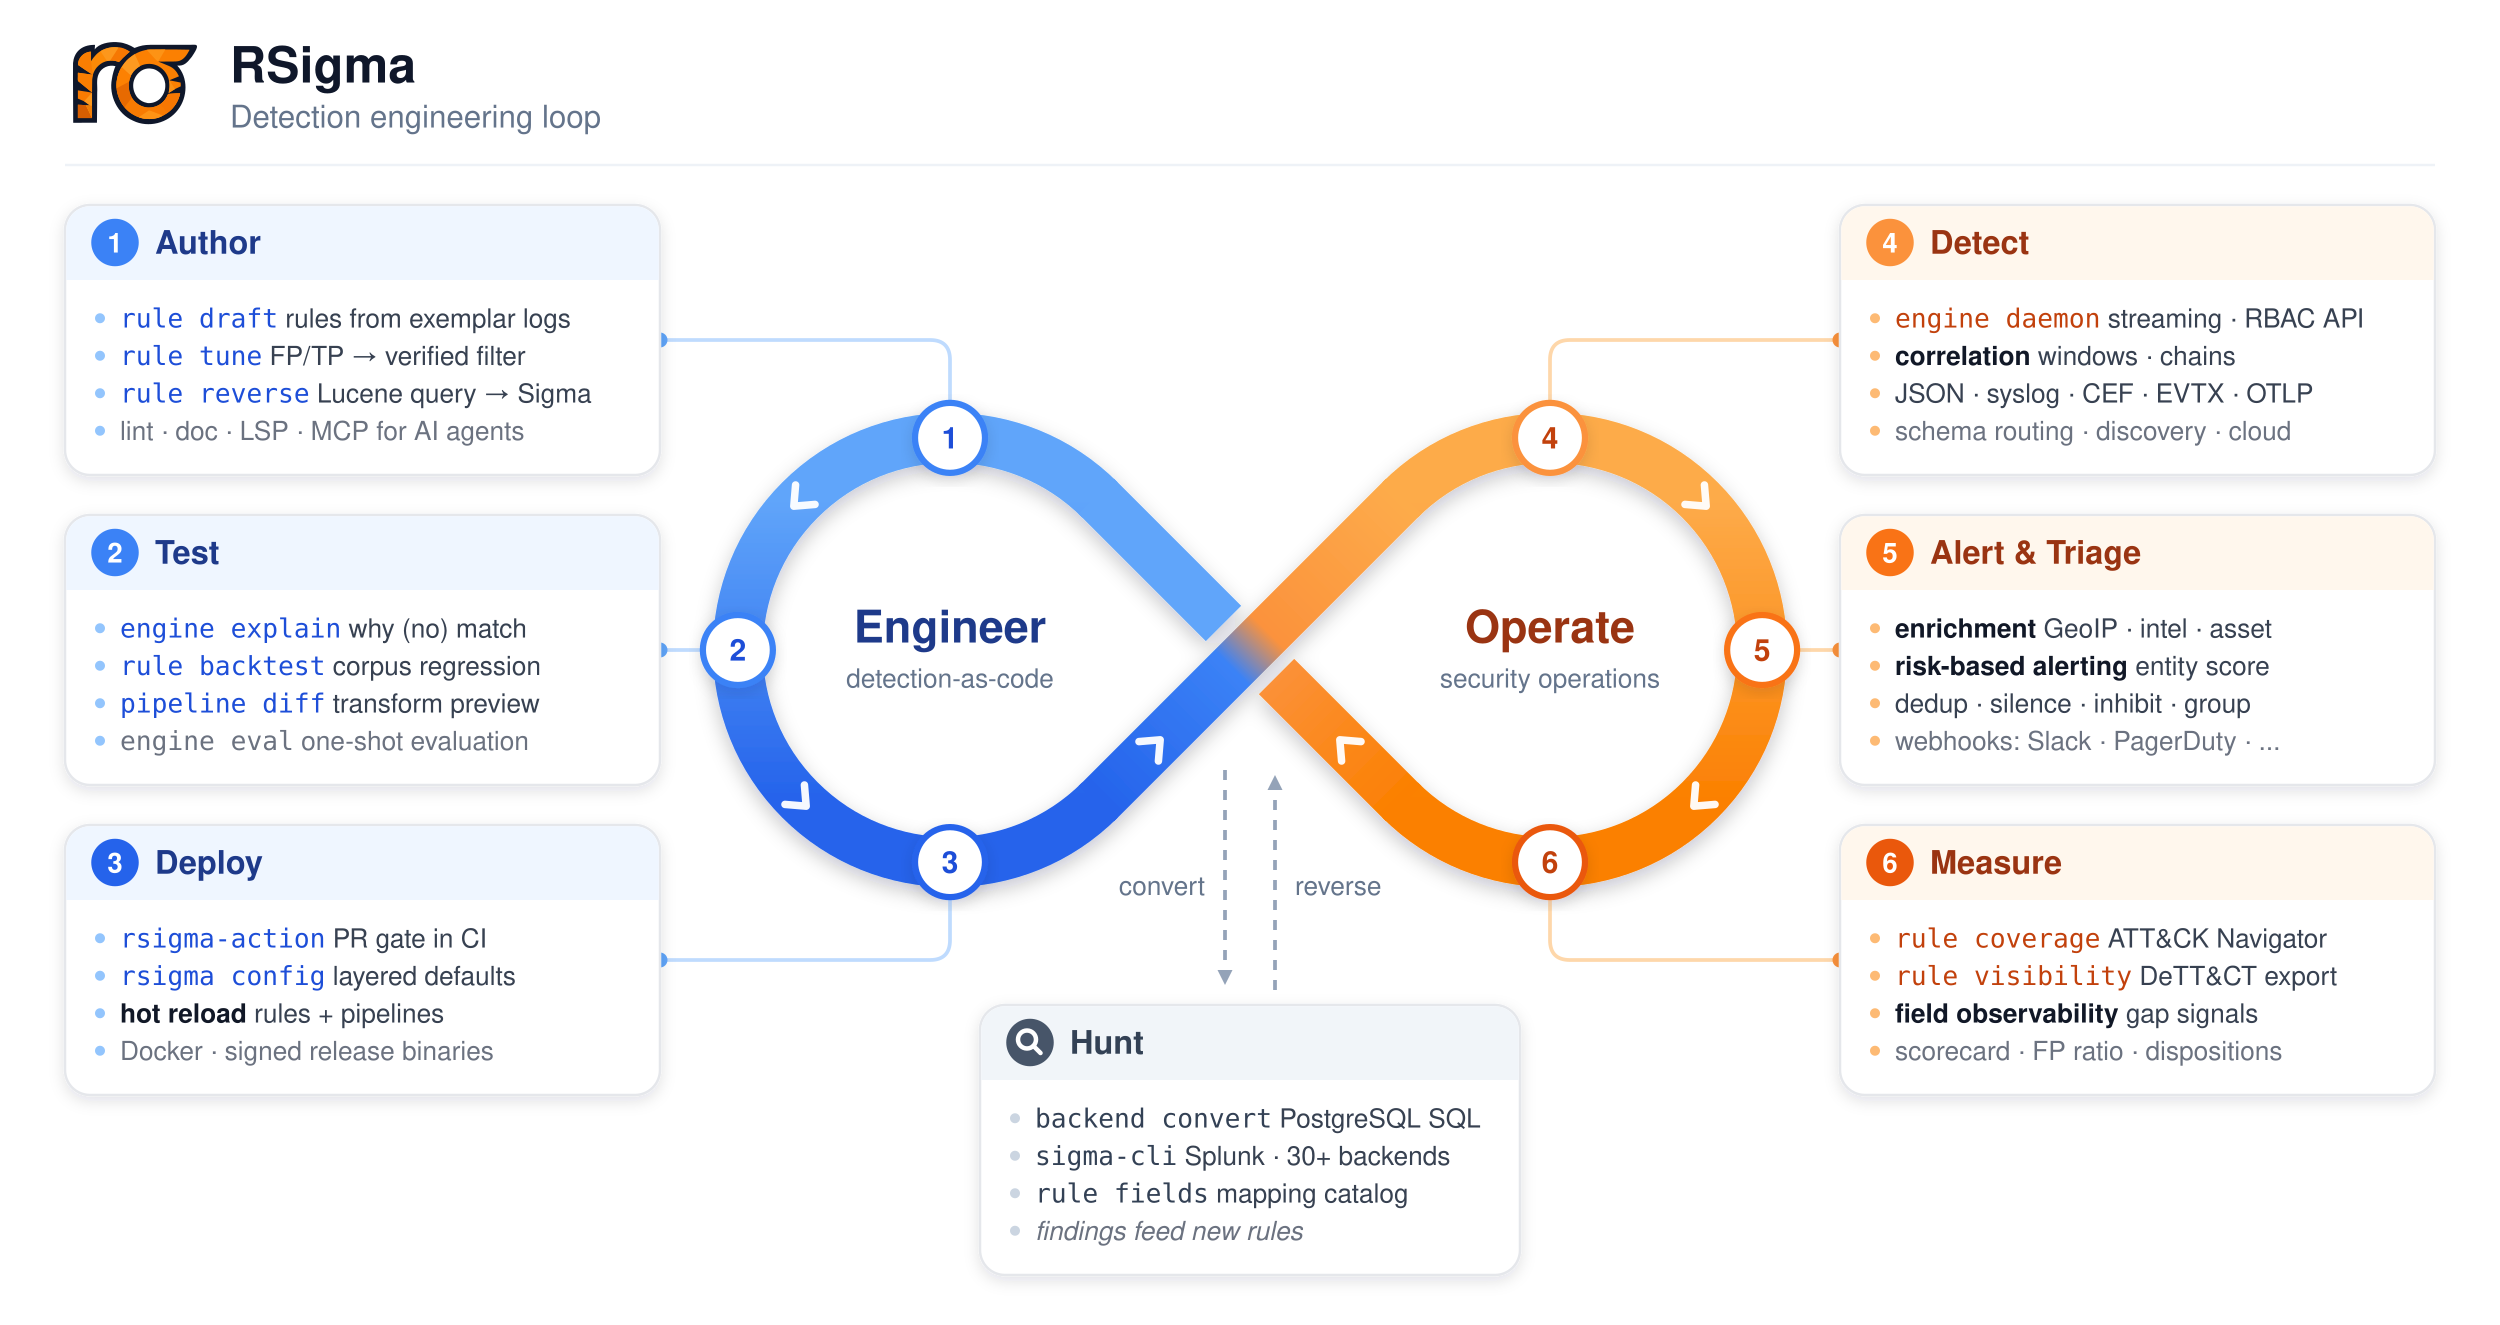
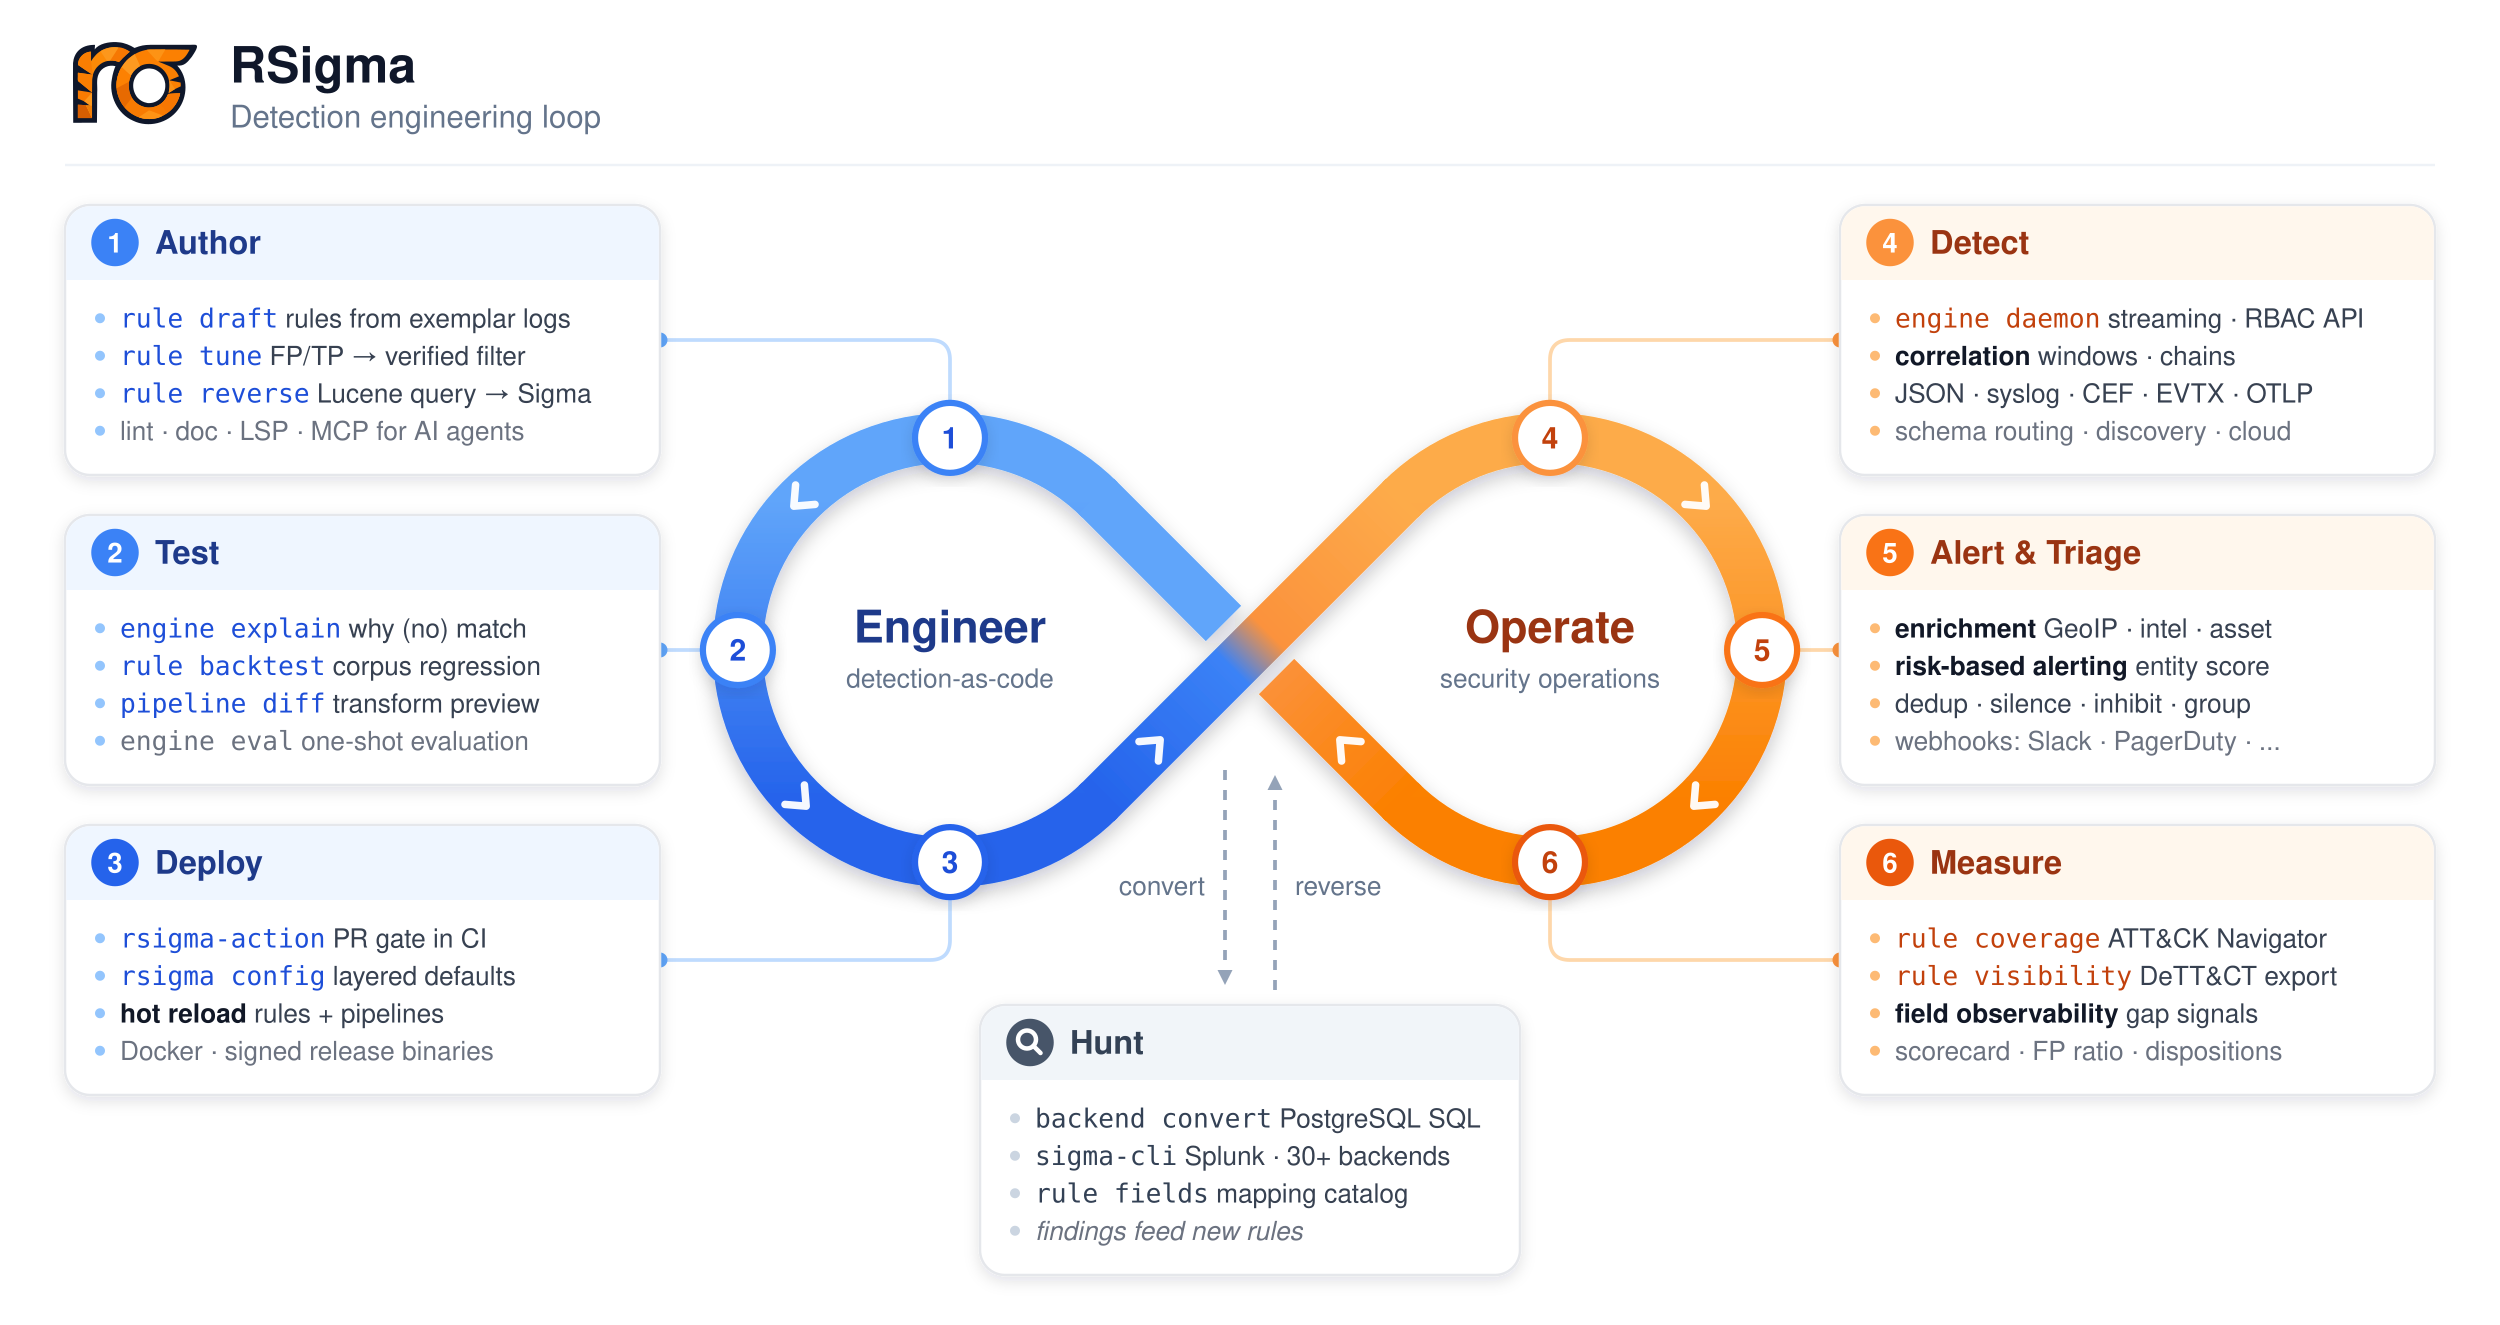
<svg xmlns="http://www.w3.org/2000/svg" width="1000" height="530" viewBox="0 0 1000 530" style="width:100%;height:100%" font-family="Helvetica, Arial, sans-serif" role="img" aria-label="RSigma detection engineering loop">
  <defs>
    <linearGradient id="gradL" gradientUnits="userSpaceOnUse" x1="0" y1="200" x2="0" y2="320">
      <stop offset="0" stop-color="#60a5fa" />
      <stop offset="1" stop-color="#2563eb" />
    </linearGradient>
    <linearGradient id="gradR" gradientUnits="userSpaceOnUse" x1="0" y1="200" x2="0" y2="320">
      <stop offset="0" stop-color="#fdab4a" />
      <stop offset="1" stop-color="#fb8002" />
    </linearGradient>
    <linearGradient id="gradA" gradientUnits="userSpaceOnUse" x1="440" y1="320" x2="560" y2="200">
      <stop offset="0" stop-color="#2563eb" />
      <stop offset="0.44" stop-color="#3b82f6" />
      <stop offset="0.56" stop-color="#fb923c" />
      <stop offset="1" stop-color="#fdab4a" />
    </linearGradient>
    <linearGradient id="gradB" gradientUnits="userSpaceOnUse" x1="560" y1="320" x2="440" y2="200">
      <stop offset="0" stop-color="#fb8002" />
      <stop offset="0.44" stop-color="#fb923c" />
      <stop offset="0.56" stop-color="#60a5fa" />
      <stop offset="1" stop-color="#60a5fa" />
    </linearGradient>
    <filter id="soft" x="-20%" y="-20%" width="140%" height="140%">
      <feDropShadow dx="0" dy="2" stdDeviation="3" flood-color="#0f172a" flood-opacity="0.12" />
    </filter>
    <filter id="ribbon" x="-20%" y="-20%" width="140%" height="140%">
      <feDropShadow dx="0" dy="3" stdDeviation="4" flood-color="#0f172a" flood-opacity="0.22" />
    </filter>
    <mask id="gap" maskUnits="userSpaceOnUse" x="0" y="0" width="1000" height="530">
      <rect x="0" y="0" width="1000" height="530" fill="#ffffff" />
      <path d="M476,284 L524,236" stroke="#000000" stroke-width="30" />
    </mask>
    <marker id="arrow" markerWidth="8" markerHeight="8" refX="6" refY="3" orient="auto" markerUnits="userSpaceOnUse">
      <path d="M0,0 L6,3 L0,6 Z" fill="#94a3b8" />
    </marker>
    <style>
      .lnk { cursor: pointer; }
      .lnk:hover, .lnk:focus-visible { text-decoration: underline; }
      .head { cursor: pointer; }
      .head:focus-visible { outline: none; }
      .card, .lead, .node, .stage { transition: stroke 120ms ease, fill 120ms ease, opacity 120ms ease; }
      svg:has(.stage:hover) .stage:not(:hover) { opacity: 0.45; }
      .stageL:hover .card, .stageL:focus-within .card { stroke: #60a5fa; }
      .stageR:hover .card, .stageR:focus-within .card { stroke: #fb923c; }
      .stageS:hover .card, .stageS:focus-within .card { stroke: #94a3b8; }
      .stageL:hover .lead, .stageL:focus-within .lead { stroke: #3b82f6; }
      .stageR:hover .lead, .stageR:focus-within .lead { stroke: #f97316; }
      .stageL:hover .node { fill: #dbeafe; }
      .stageR:hover .node { fill: #ffedd5; }
      .stageS:hover .flow { stroke: #475569; }
      .mono { font-family: ui-monospace, SFMono-Regular, Menlo, Consolas, monospace; }
      /* Light values are presentation attributes on each element;
         this block only overrides them when the viewer prefers dark. */
      @media (prefers-color-scheme: dark) {
        .bg { fill: #0b1220; }
        .node { fill: #0b1220; }
        .logo { fill: #f1f5f9; }
        .title { fill: #f1f5f9; }
        .sub { fill: #94a3b8; }
        .divider { stroke: #1e293b; }
        .card { fill: #111b2e; stroke: #22314d; }
        .hdrL { fill: #142647; }
        .hdrR { fill: #33200f; }
        .hdrS { fill: #1a2436; }
        .tL, .cmdL, .lobeL, .numL { fill: #93c5fd; }
        .tR, .cmdR, .lobeR, .numR { fill: #fdba74; }
        .tS, .cmdS { fill: #e2e8f0; }
        .ink { fill: #cbd5e1; }
        .strong { fill: #e2e8f0; }
        .muted { fill: #8b9ab0; }
        .leadL { stroke: #1e40af; }
        .leadR { stroke: #9a3412; }
        .annot { fill: #94a3b8; }
        .stageL:hover .node { fill: #1e3a8a; }
        .stageR:hover .node { fill: #7c2d12; }
        .stageS:hover .flow { stroke: #cbd5e1; }
      }
    </style>
  </defs>
  <rect class="bg" fill="#ffffff" x="0" y="0" width="1000" height="530" />
  <g transform="translate(24,12) scale(0.05) translate(-53.91459,-194.2921)">
    <path class="logo" fill="#0f172a" d="M 503.008 290.952 C 445.509 288.488 364.458 302.968 331.624 350.056 C 333.917 314.14 331.207 350.445 334.11 313.157 C 216.487 311.122 164.41 381.585 158.26 458.548 C 156.589 604.127 159.974 790.975 159.569 936.595 C 222.006 936.951 260.938 936.769 349.512 936.114 C 351.261 858.168 350.883 771.912 351.46 693.898 C 355.313 644.453 341.965 591.313 363.936 544.808 C 386.289 494.82 445.332 469.442 497.553 483.653 C 487.785 504.44 473.8 550.607 469.137 585.478 C 442.697 717.884 513.446 866.438 639.139 920.091 C 759.822 979.819 918.912 940.142 998.28 831.528 C 1076.388 731.647 1081.343 573.555 991.903 479.068 C 1047.321 483.791 1071.762 455.176 1108.491 408.605 C 1126.01 380.683 1177.345 311.705 1131.42 312.38 C 1012.56 312.634 893.688 312.029 774.835 312.948 C 728.066 313.875 701.915 317.775 650.081 337.915 C 616.411 316.385 567.62 295.634 526.001 292.999 C 518.957 292.001 511.223 291.304 503.008 290.952 z M 771.77 501.974 C 779.144 502.277 786.571 503.279 794.001 504.999 C 796.641 505.559 799.281 506.111 802.001 506.691 C 820.011 511.891 835.851 521.849 850.001 533.999 C 851.711 535.459 853.42 536.931 855.19 538.441 C 879.13 561.131 891.961 592.699 896.001 624.999 C 896.121 629.749 896.18 634.499 896.19 639.249 C 896.2 641.729 896.219 644.211 896.229 646.771 C 895.009 685.041 877.901 720.349 851.001 746.999 C 823.721 770.449 790.771 781.299 755.001 778.999 C 719.051 772.679 689.089 755.509 666.879 726.249 C 643.699 691.779 634.29 651.85 642.12 610.62 C 651.17 570.97 674.03 539.58 708.12 517.81 C 727.995 506.47 749.648 501.065 771.77 501.974 z" />
    <path d="m 801.375,349.773 h 9.52 c 8.59,0 17.17,0.01 25.75,0.02 8.98,0.02 17.96,0.02 26.94,0.02 17,0.01 33.99,0.02 50.98,0.04 19.35,0.03 38.7,0.04 58.06,0.05 39.79,0.02 77.52,2.063 117.31,2.113 l 0.047,0.034 0.013,-0.047 c -0.65,1.98 -1.32,3.96 -2,6 -18.99,35.11 -41.04,71.04 -81,84 -18.46,4.41 -36.27,4.6 -55.2,4.61 -1.62,0 -1.62,0 -9.8,0.05 -8.53,0.04 -17.05,0.06 -25.58,0.08 -8.73,0.01 -17.46,0.06 -26.19,0.1 -17.07,0.07 -34.15,0.12 -51.23,0.16 4.48,1.76 8.96,3.52 13.44,5.29 2.49,0.98 4.99,1.96 7.55,2.97 5.34,2.09 10.71,4.11 16.08,6.11 6.12,2.32 11.98,4.91 17.93,7.63 3.79,1.6 7.58,3.18 11.38,4.75 2.09,0.87 4.19,1.74 6.34,2.64 3.96,1.64 7.92,3.28 11.88,4.9 40.27,16.81 62.8,42.59 81.4,81.71 v 2 c -6.48,2.88 -12.94,5.63 -19.52,8.26 -2.01,0.81 -4.02,1.62 -6.09,2.45 -4.18,1.68 -8.36,3.35 -12.54,5.03 -35.32,14.21 -35.32,14.21 -36.85,17.26 1.53,0.1 3.05,0.21 4.62,0.32 7,0.74 13.69,2.08 20.57,3.55 10.25,2.17 20.51,4.22 30.81,6.13 22.94,4.48 22.94,4.48 33,7 0.84,6.67 1.11,12.8 1.07,19.5 -0.01,1.97 -0.02,3.94 -0.03,5.97 -0.01,0.74 -0.01,0.74 -0.04,4.53 -1.76,0.81 -3.53,1.62 -5.35,2.45 -41.29,19.06 -41.29,19.06 -58.47,30.2 -6.35,4.11 -12.79,8.07 -19.24,12.03 -2.22,1.37 -4.43,2.73 -6.72,4.14 -5.21,3.18 -5.21,3.18 -7.22,4.18 0.9,-8.04 2.39,-15.55 4.07,-23.44 6.09,-32.03 3.72,-62.67 -6.07,-93.56 -0.66,-2.17 -1.31,-4.33 -2,-6.57 -15.04,-40.91 -45.03,-74.88 -84.18,-94.06 -39.03,-18.01 -82.3,-19.94 -122.82,-5.37 -19.1,8.05 -35.4,18.27 -51,32 -1.89,1.65 -3.79,3.3 -5.74,5 -21.2,20.18 -37.32,47.53 -44.26,76 l -3,9 c -9.59,49.8 -2.47,99.02 23,143 2.55,3.75 5.2,7.44 8,11 1.37,1.75 2.73,3.5 4.13,5.31 30.06,35.06 68.6,53.03 113.87,58.69 47.69,0.99 89.76,-15.37 124.57,-48.19 16.71,-17.68 28.52,-38.2 37.43,-60.81 73.66,-5.17 73.66,-5.17 96,-5 -12.42,61.82 -49.02,117.96 -100,155 -0.87,0.67 -0.87,0.67 -5.31,4.06 -54.72,37.88 -118.74,53.36 -184.63,43.26 -73.78,-13.86 -133.32,-56.08 -175.62,-117.39 -16.88,-26.57 -28.4,-54.64 -36.44,-84.93 -0.72,-2.66 -1.44,-5.32 -2.18,-8.07 -7.69,-37.91 -6.8,-77.16 1.18,-114.93 0.34,-0.33 0.66,-0.66 1,-1 0.26,-1.69 0.51,-3.38 0.76,-5.12 1.39,-7.67 3.62,-14.69 6.12,-22.07 0.86,-2.57 1.73,-5.14 2.62,-7.79 9.56,-26.76 23.51,-52.29 40.5,-75.02 1.63,-2.19 3.26,-4.38 4.94,-6.63 5.09,-6.41 10.48,-12.39 16.06,-18.37 l 5,-6 h 2 c 0.34,-0.66 0.34,-0.66 2,-4 3.27,-3.08 6.62,-6.06 10,-9 1.08,-0.95 1.08,-0.95 6.5,-5.75 41.2,-34.34 91.26,-57.91 144.5,-65.25 2.18,-0.35 4.36,-0.71 6.61,-1.07 13.6,-1.35 27.12,-1.19 40.77,-1.16 z" fill="#fb8002" />
    <path d="m 612,368 c -18.344,14.911 -34.481,27.764 -49.815,43.87 -15.719,9.911 -24.067,35.751 -41.904,37.028 C 467.571,428.455 403.246,439.441 362.393,479.218 325.918,511.556 307.731,561.343 310.68,609.6 c -0.219,27.8 -0.462,55.6 -0.68,83.4 -38.006,-27.905 -72.967,-59.806 -110,-89 -7.442,-14.929 -1.282,-34.163 -3.118,-50.779 -1.209,-11.504 -1.042,-21.417 12.842,-15.39 C 244.25,541.346 278.4,548.721 313,551 274.022,526.34 235.845,500.297 198,474 196.01,428.341 229.837,385.806 272.78,372.519 282.137,368.782 291.989,367.323 302,368 c 0.019,25.085 -0.038,51.493 0.029,75.754 23.475,-36.577 52.933,-71.516 93.247,-90.091 63.429,-30.963 141.079,-25.814 203.068,6.143 4.673,2.523 9.238,5.249 13.657,8.194 z" fill="#fc8a07" />
    <path d="m 1015,701 c -12.43,61.82 -49.03,117.97 -100,155 -1.75,1.34 -3.51,2.68 -5.31,4.06 -54.72,37.89 -118.74,53.37 -184.64,43.26 C 667.23,892.46 617.77,864.17 577,822 c -1.34,-1.38 -2.68,-2.76 -4.06,-4.19 -0.97,-1.26 -1.94,-2.51 -2.94,-3.81 1.48,-7.4 6.13,-11.31 11,-17 3.35,-4.32 6.68,-8.66 10,-13 5.9,-7.44 11.9,-14.8 17.89,-22.16 5.22,-6.44 10.39,-12.92 15.49,-19.46 1.19,-1.45 2.39,-2.89 3.62,-4.38 0.66,0 1.32,0 2,0 0.57,0.86 0.57,0.86 3.44,5.19 22.46,33.54 58.52,59.77 98.45,68.03 47.34,8.39 89.83,-0.47 130.11,-27.22 26.69,-21.2 44.52,-46.33 57,-78 73.65,-5.16 73.65,-5.16 96,-5 z" fill="#f87b02" />
    <path d="m 547,491 c 3.13,3.13 6.25,6.26 9.36,9.4 1.64,1.64 3.27,3.28 4.95,4.98 1.63,1.63 3.25,3.27 4.93,4.96 2.77,2.71 5.59,5.38 8.52,7.92 7.46,6.59 14.33,13.8 21.33,20.87 5.8,5.84 11.64,11.53 17.91,16.87 0.99,0.99 1.98,1.98 3,3 0.5,0.16 0.5,0.16 3,1 -1,5 -1,5 -3.75,11.75 -18.37,46.64 -16.09,98.16 2.57,144.31 2.03,4.59 4.4,9.03 6.8,13.44 1.12,2.14 2.23,4.29 3.38,6.5 -2.66,5.32 -6.23,9.38 -10,14 -2.17,2.67 -4.33,5.33 -6.5,8 -1.12,1.38 -2.24,2.76 -3.4,4.18 -11.21,13.81 -22.13,27.84 -33.03,41.89 -2.34,2.99 -4.7,5.97 -7.07,8.93 -25.94,-34.49 -44.92,-70.21 -56,-112 -0.72,-2.66 -1.44,-5.32 -2.19,-8.06 -7.69,-37.91 -6.8,-77.17 1.19,-114.94 0.16,-0.16 0.16,-0.16 1,-1 0.25,-1.69 0.5,-3.37 0.76,-5.11 1.38,-7.67 3.61,-14.7 6.12,-22.08 0.86,-2.57 1.72,-5.14 2.61,-7.79 6.29,-17.6 14.7,-35.11 24.51,-51.02 z" fill="#e76a01" />
    <path d="m 302,368 v 76 l 0.029,0.076 L 302,445 c 0.3,1.41 0.6,2.83 0.91,4.28 1.09,5.72 1.83,11.39 2.49,17.17 1.84,15.75 4,31.44 6.17,47.14 4.1,30.06 4.29,33.229 5.17,38.96 L 316.254,550 c 1,3 0.746,3 -0.504,7.38 -4.66,17.64 -5.21,35.16 -5.26,53.3 -0.01,1.18 -0.01,1.18 -0.06,7.17 -0.05,7.49 -0.08,14.97 -0.12,22.46 -0.03,5.11 -0.07,10.22 -0.1,15.32 -0.09,12.46 -0.15,24.91 -0.21,37.37 -5.84,-3.51 -10.74,-7.66 -16,-12 -1.12,-0.88 -1.12,-0.88 -6.81,-5.31 -7.23,-5.72 -14.21,-11.68 -21.19,-17.69 -3.32,-2.68 -6.65,-5.35 -10,-8 -3.67,-2.99 -7.34,-5.99 -11,-9 -0.66,-0.54 -0.66,-0.54 -3.98,-3.26 -6.8,-5.58 -13.54,-11.19 -20.21,-16.93 -6.79,-5.8 -13.77,-11.31 -20.81,-16.81 -3,-3 -3,-3 -3.34,-9.31 0.02,-2.7 0.03,-5.41 0.05,-8.2 0.01,-2.92 0.02,-5.85 0.03,-8.86 0.02,-3.07 0.05,-6.15 0.07,-9.32 0.02,-3.08 0.03,-6.17 0.04,-9.35 0.04,-7.65 0.09,-15.31 0.15,-22.96 1.6,0.23 1.6,0.23 9.69,1.4 8.09,1.16 16.19,2.23 24.31,3.16 8.37,0.97 16.67,2.15 25,3.44 8.46,1.23 16.91,2.43 25.38,3.62 2.26,0.33 4.53,0.65 6.87,0.99 1.08,0.15 1.08,0.15 6.59,0.93 1.97,0.28 3.95,0.56 5.98,0.85 C 306,551 306,551 313,551 c -2.08,-1.28 -4.17,-2.56 -6.31,-3.88 C 294.27,539.37 282.16,531.15 270,523 c -3.23,-2.15 -6.46,-4.29 -9.69,-6.44 -8.16,-5.44 -16.23,-11 -24.31,-16.56 -2.35,-1.57 -4.7,-3.13 -7.12,-4.75 C 200,476 200,476 198,474 c -1.68,-26.11 9.9,-50.14 26,-70 20.5,-22.24 47.53,-36 78,-36 z" fill="#f97e02" />
    <path d="m 197,677 c 22,3 22,3 30,5 12.9,2.32 25.91,3.97 38.89,5.78 5.74,0.86 11.44,1.96 17.11,3.22 6.54,1.08 13.1,2.09 19.65,3.1 5.35,0.9 5.35,0.9 7.35,1.9 0,66.99 0,133.98 0,203 -37.29,0 -74.58,0 -113,0 0,-35.31 0,-70.62 0,-107 9.91,0 19.22,0.42 29.03,1.43 6.71,0.64 13.43,1.11 20.16,1.57 10.64,0.73 21.21,1.8 31.81,3 5.66,0.37 11.33,0.71 17,1 -11.23,-8.48 -22.53,-16.85 -34,-25 -1.89,-1.42 -3.78,-2.85 -5.72,-4.31 -9.11,-5.87 -18.54,-9.88 -28.53,-14 -3.71,-1.56 -7.43,-3.12 -11.14,-4.68 -1.63,-0.67 -3.26,-1.35 -4.94,-2.05 -4.58,-1.92 -9.13,-3.94 -13.67,-5.96 0,-21.78 0,-43.56 0,-66 z" fill="#f87b02" />
    <path d="m 1015,701 c -12.2,60.68 -48.23,118.14 -99,154 -5.69,-2.85 -8.82,-7.22 -13,-12 -0.74,-0.83 -0.74,-0.83 -4.5,-5 -10.5,-11.67 -21,-23.33 -31.5,-35 -1.63,-1.75 -3.26,-3.51 -4.94,-5.31 C 858,793 858,793 856,788 c 0.89,-0.65 0.89,-0.65 5.38,-3.94 5.84,-4.46 11.25,-9.04 16.62,-14.06 1.61,-1.51 3.22,-3.01 4.88,-4.56 16.18,-17.17 27.5,-37.58 36.12,-59.44 73.65,-5.16 73.65,-5.16 96,-5 z" fill="#f67702" />
    <path d="m 651.267,387.901 c 13.091,24.495 23.547,50.273 35.125,75.49 2.714,6.465 5.227,13.014 7.608,19.609 -25.638,15.542 -49.506,35.461 -64.479,61.848 -11.066,17.193 -1.709,1.676 -8.852,15.688 -19.279,-16.816 -42.421,-39.138 -61.105,-56.59 -12.613,-12.677 -0.428,0.313 -12.964,-12.88 15.934,-23.413 35.006,-50.965 57.517,-68.62 12.404,-10.051 24.986,-19.967 38.1,-29.053 3.02,-1.826 6.05,-3.635 9.051,-5.493 z" fill="#fd9a21" />
    <path d="m 547,491 c 11.32,11.423 22.587,22.899 34.603,33.597 11.369,11.252 26.876,25.385 38.869,35.979 -3.14,8.187 -2.631,6.953 -4.604,12.147 -3.902,9.949 -7.374,20.184 -8.678,30.838 -2.972,9.3 -13.683,10.703 -21.088,14.961 -23.707,12.087 -47.219,24.552 -70.613,37.229 -4.068,1.808 -10.16,7.205 -9.355,-0.693 C 502.427,629.291 506.753,603.235 512,578 c 2.618,-14.44 2.692,-14.585 5.626,-21.344 C 524.642,533.649 534.333,511.469 547,491 Z" fill="#fc8102" />
    <path d="m 197,792 c 9.9,0 19.18,0.42 28.98,1.43 9.37,0.89 18.75,1.48 28.14,2.11 5.88,0.46 3.16,0.393 8.338,0.862 l 0.047,0.056 c 1.17,4.113 1.238,4.219 6.123,15.647 1.2,2.55 3.522,4.746 4.762,7.376 3.84,7.99 7.79,15.91 11.79,23.81 4.44,8.99 8.6,18.1 12.78,27.21 2.5,5.35 5.09,10.62 7.79,15.88 C 309,893 309,893 310,899 H 197 Z" fill="#d75e01" />
    <path d="m 522.75,333.083 c 30.883,0.411 58.782,15.292 84.37,31.434 6.21,4.443 6.178,2.51 1.479,6.831 -7.592,6.595 -7.51,6.61 -16.874,15.324 -22.575,19.134 -45.522,43.766 -65.86,64.993 -7.649,-3.619 -7.645,-3.552 -13.351,-5.394 -18.556,-5.993 -35.231,-8.209 -58.551,-7.061 9.49,-18.378 23.532,-35.82 34.128,-53.542 11.279,-17.235 22.878,-35.686 34.659,-52.584 z" fill="#f67802" />
    <path d="m 523,333 c -0.51,0.8 -0.51,0.8 -3.09,4.86 -2.38,3.74 -4.76,7.48 -7.13,11.22 -7.34,11.57 -14.77,23.08 -22.27,34.54 -3.84,5.89 -7.66,11.8 -11.48,17.7 -3.96,6.11 -7.93,12.21 -11.91,18.3 -1.42,2.18 -2.84,4.36 -4.3,6.61 -2.86,4.31 -5.81,8.56 -8.82,12.77 -8.94,1.38 -8.94,1.38 -18,2 -0.99,0.16 -0.99,0.16 -6,1 -0.99,-1.59 -1.98,-3.18 -3,-4.81 -2.43,-3.76 -4.94,-7.47 -7.59,-11.08 -5.2,-7.21 -10.12,-14.58 -15.03,-21.99 -1.95,-2.92 -3.89,-5.85 -5.84,-8.78 -0.47,-0.71 -0.47,-0.71 -2.85,-4.3 -4.74,-7.12 -9.52,-14.22 -14.3,-21.31 C 379,366 379,366 378,363 c 46.17,-26.17 92,-37.19 145,-30 z" fill="#fc971c" />
    <path d="m 773,839 c 3.67,1.26 7.31,2.61 10.94,4 1.06,0.41 1.06,0.41 6.43,2.46 2.19,0.84 4.37,1.68 6.63,2.54 4.19,1.57 8.37,3.13 12.56,4.69 6.43,2.41 12.82,4.87 19.19,7.43 5.72,2.27 11.43,4.37 17.25,6.38 21.68,7.51 21.68,7.51 30,12.5 -37.79,28.34 -99.04,30.82 -143.69,25.44 -15.63,-2.37 -31.58,-5.55 -46.31,-11.44 -0.16,-0.5 -0.16,-0.5 -1,-3 2.31,-0.99 4.62,-1.98 7,-3 3.36,-2.29 6.69,-4.63 10,-7 4,-2.67 8,-5.34 12,-8 2.05,-1.37 4.09,-2.74 6.2,-4.16 6.92,-4.63 13.86,-9.23 20.8,-13.84 2.33,-1.57 4.66,-3.14 7.07,-4.76 1.1,-0.73 1.1,-0.73 6.68,-4.43 2,-1.33 3.99,-2.67 6.05,-4.04 C 766,838 766,838 773,839 Z" fill="#fd9315" />
    <path d="m 773.501,350.773 c 39.167,0.07 83.877,-1.505 123.043,-1.4 -11.39,23.324 -26.652,44.45 -39.167,67.131 -4.638,9.45 -12.898,21.405 -18.247,30.516 -10.108,-5.957 -18.737,-14.053 -26.215,-23.028 -20.365,-22.185 -40.92,-44.207 -60.886,-66.749 -1.857,-2.307 -7.65,-4.878 -1.744,-4.78 7.678,-1.17 15.449,-1.72 23.215,-1.69 z" fill="#fd9315" />
    <path d="m 309,697 c 0.33,0 0.66,0 1,0 0,65.34 0,130.68 0,198 -8.74,-8.74 -13.65,-25.62 -18.94,-36.81 C 283.22,841.61 275.23,825.1 267.15,808.64 264,802 264,802 263,798 c 10.71,-0.1 21.31,0.29 32,1 -15.45,-11.65 -31.04,-23.05 -47,-34 3.16,-6.32 8.2,-10.85 13,-16 1.73,-1.9 3.46,-3.79 5.25,-5.75 5.71,-6.2 11.47,-12.35 17.24,-18.49 2.79,-2.99 5.53,-6.02 8.26,-9.07 4.91,-5.42 10.08,-10.52 15.25,-15.69 0.66,-0.99 1.32,-1.98 2,-3 z" fill="#fc981d" />
    <path d="m 263,798 c 15.68,0 31.35,1.02 47,2 0,31.35 0,62.7 0,95 -8.74,-8.74 -13.65,-25.62 -18.94,-36.81 C 283.22,841.61 275.23,825.1 267.15,808.64 264,802 264,802 263,798 Z" fill="#f17f07" />
    <path d="m 927,597 2,1 v 6 l 5,1 c 2.98,3.95 2.98,3.95 6.19,9.12 1.14,1.83 2.29,3.65 3.47,5.53 1.1,1.76 2.2,3.53 3.34,5.35 0.86,1.28 0.86,1.28 5.19,7.75 7.23,10.9 14.714,23.038 21.394,34.288 C 967.886,670.4 964.98,672.55 959.94,675.5 c -8.71,5.15 -17.28,10.46 -25.8,15.91 -3.66,2.29 -7.39,4.45 -11.14,6.59 0.89,-8.03 2.38,-15.54 4.06,-23.44 4.4,-23.12 4.29,-46.3 0.94,-69.56 z" fill="#fb9115" />
  </g>
  <text class="title" fill="#0f172a" x="92" y="33" font-size="20" font-weight="bold">RSigma</text>
  <text class="sub" fill="#64748b" x="92" y="51" font-size="12.5">Detection engineering loop</text>
  <path class="divider" d="M26,66 H974" stroke="#eef2f7" stroke-width="1" />
  <g filter="url(#ribbon)" fill="none" stroke-width="20">
    <path d="M440,200 A84.853,84.853 0 1 0 440,320" stroke="url(#gradL)" />
    <path d="M560,200 A84.853,84.853 0 1 1 560,320" stroke="url(#gradR)" />
    <path d="M561.5,321.5 L438.5,198.5" stroke="url(#gradB)" mask="url(#gap)" />
    <path d="M438.5,321.5 L561.5,198.5" stroke="url(#gradA)" />
  </g>
  <g fill="none" stroke="#ffffff" stroke-width="3" stroke-linecap="round" stroke-linejoin="round" opacity="0.95">
    <path d="M-3,-5.5 L3.5,0 L-3,5.5" transform="translate(320,200) rotate(135)" />
    <path d="M-3,-5.5 L3.5,0 L-3,5.5" transform="translate(320,320) rotate(45)" />
    <path d="M-3,-5.5 L3.5,0 L-3,5.5" transform="translate(680,200) rotate(45)" />
    <path d="M-3,-5.5 L3.5,0 L-3,5.5" transform="translate(680,320) rotate(135)" />
    <path d="M-3,-5.5 L3.5,0 L-3,5.5" transform="translate(461.6,298.4) rotate(-45)" />
    <path d="M-3,-5.5 L3.5,0 L-3,5.5" transform="translate(538.4,298.4) rotate(-135)" />
  </g>
  <text class="lobeL" fill="#1e3a8a" x="380" y="257" font-size="18" font-weight="bold" text-anchor="middle">Engineer</text>
  <text class="sub" fill="#64748b" x="380" y="275" font-size="10.5" text-anchor="middle">detection-as-code</text>
  <text class="lobeR" fill="#9a3412" x="620" y="257" font-size="18" font-weight="bold" text-anchor="middle">Operate</text>
  <text class="sub" fill="#64748b" x="620" y="275" font-size="10.5" text-anchor="middle">security operations</text>
  <g class="stage stageL" id="stage-author">
    <a class="head" href="https://rsigma.io/guide/detection-engineering-loop/#detection-engineering-loop-engineer-cycle-author" target="_top">
      <path class="lead leadL" d="M264,136 H372 Q380,136 380,144 V160" fill="none" stroke="#bfdbfe" stroke-width="1.5" />
      <circle cx="264" cy="136" r="3" fill="#60a5fa" />
      <circle class="node nodeL" cx="380" cy="175.15" r="14" fill="#ffffff" stroke="#3b82f6" stroke-width="2.5" filter="url(#soft)" />
      <text class="numL" fill="#1d4ed8" x="380" y="179.40" font-size="12" font-weight="bold" text-anchor="middle">1</text>
      <rect class="card cardL" fill="#ffffff" stroke="#e5e7eb" stroke-width="1" x="26" y="82" width="238" height="108" rx="10" filter="url(#soft)" />
      <path class="hdrL" fill="#eff6ff" d="M26.5,92 a9.5,9.5 0 0 1 9.5,-9.5 h218 a9.5,9.5 0 0 1 9.5,9.5 v20 h-237 Z" />
      <circle cx="46" cy="97" r="9.5" fill="#3b82f6" />
      <text x="46" y="101" font-size="11" font-weight="bold" text-anchor="middle" fill="#ffffff">1</text>
      <text class="tL" fill="#1e3a8a" x="62" y="101.5" font-size="13" font-weight="bold">Author</text>
    </a>
    <circle cx="40" cy="127.3" r="2" fill="#93c5fd" />
    <text class="ink" fill="#374151" x="48" y="131" font-size="10.5">
      <a class="lnk" href="https://rsigma.io/cli/rule/draft/" target="_top">
        <tspan class="mono cmdL" fill="#1d4ed8">rule draft</tspan>
      </a> rules from exemplar logs</text>
    <circle cx="40" cy="142.3" r="2" fill="#93c5fd" />
    <text class="ink" fill="#374151" x="48" y="146" font-size="10.5">
      <a class="lnk" href="https://rsigma.io/cli/rule/tune/" target="_top">
        <tspan class="mono cmdL" fill="#1d4ed8">rule tune</tspan>
      </a> FP/TP → verified filter</text>
    <circle cx="40" cy="157.3" r="2" fill="#93c5fd" />
    <text class="ink" fill="#374151" x="48" y="161" font-size="10.5">
      <a class="lnk" href="https://rsigma.io/cli/rule/reverse/" target="_top">
        <tspan class="mono cmdL" fill="#1d4ed8">rule reverse</tspan>
      </a> Lucene query → Sigma</text>
    <circle cx="40" cy="172.3" r="2" fill="#93c5fd" />
    <text class="muted" fill="#6b7280" x="48" y="176" font-size="10.5">
-       <a class="lnk" href="https://rsigma.io/guide/linting-rules/" target="_top">lint · doc · LSP · MCP for AI agents</a>
+       <a class="lnk" href="https://rsigma.io/guide/linting-rules/" target="_top">lint</a> · <a class="lnk" href="https://rsigma.io/cli/rule/doc/" target="_top">doc</a> · <a class="lnk" href="https://rsigma.io/editors/vscode/" target="_top">LSP</a> · <a class="lnk" href="https://rsigma.io/guide/mcp-server/" target="_top">MCP for AI agents</a>
    </text>
  </g>
  <g class="stage stageL" id="stage-test">
    <a class="head" href="https://rsigma.io/guide/detection-engineering-loop/#detection-engineering-loop-engineer-cycle-test" target="_top">
      <path class="lead leadL" d="M264,260 H280" fill="none" stroke="#bfdbfe" stroke-width="1.5" />
      <circle cx="264" cy="260" r="3" fill="#60a5fa" />
      <circle class="node nodeL" cx="295.15" cy="260" r="14" fill="#ffffff" stroke="#3b82f6" stroke-width="2.5" filter="url(#soft)" />
      <text class="numL" fill="#1d4ed8" x="295.15" y="264.25" font-size="12" font-weight="bold" text-anchor="middle">2</text>
      <rect class="card cardL" fill="#ffffff" stroke="#e5e7eb" stroke-width="1" x="26" y="206" width="238" height="108" rx="10" filter="url(#soft)" />
      <path class="hdrL" fill="#eff6ff" d="M26.5,216 a9.5,9.5 0 0 1 9.5,-9.5 h218 a9.5,9.5 0 0 1 9.5,9.5 v20 h-237 Z" />
      <circle cx="46" cy="221" r="9.5" fill="#3b82f6" />
      <text x="46" y="225" font-size="11" font-weight="bold" text-anchor="middle" fill="#ffffff">2</text>
      <text class="tL" fill="#1e3a8a" x="62" y="225.5" font-size="13" font-weight="bold">Test</text>
    </a>
    <circle cx="40" cy="251.3" r="2" fill="#93c5fd" />
    <text class="ink" fill="#374151" x="48" y="255" font-size="10.5">
      <a class="lnk" href="https://rsigma.io/cli/engine/explain/" target="_top">
        <tspan class="mono cmdL" fill="#1d4ed8">engine explain</tspan>
      </a> why (no) match</text>
    <circle cx="40" cy="266.3" r="2" fill="#93c5fd" />
    <text class="ink" fill="#374151" x="48" y="270" font-size="10.5">
      <a class="lnk" href="https://rsigma.io/cli/rule/backtest/" target="_top">
        <tspan class="mono cmdL" fill="#1d4ed8">rule backtest</tspan>
      </a> corpus regression</text>
    <circle cx="40" cy="281.3" r="2" fill="#93c5fd" />
    <text class="ink" fill="#374151" x="48" y="285" font-size="10.5">
      <a class="lnk" href="https://rsigma.io/cli/pipeline/diff/" target="_top">
        <tspan class="mono cmdL" fill="#1d4ed8">pipeline diff</tspan>
      </a> transform preview</text>
    <circle cx="40" cy="296.3" r="2" fill="#93c5fd" />
    <text class="muted" fill="#6b7280" x="48" y="300" font-size="10.5">
      <a class="lnk" href="https://rsigma.io/cli/engine/eval/" target="_top">
        <tspan class="mono">engine eval</tspan>
      </a> one-shot evaluation</text>
  </g>
  <g class="stage stageL" id="stage-deploy">
    <a class="head" href="https://rsigma.io/guide/detection-engineering-loop/#detection-engineering-loop-engineer-cycle-deploy" target="_top">
      <path class="lead leadL" d="M264,384 H372 Q380,384 380,376 V360" fill="none" stroke="#bfdbfe" stroke-width="1.5" />
      <circle cx="264" cy="384" r="3" fill="#60a5fa" />
      <circle class="node nodeL" cx="380" cy="344.85" r="14" fill="#ffffff" stroke="#2563eb" stroke-width="2.5" filter="url(#soft)" />
      <text class="numL" fill="#1d4ed8" x="380" y="349.10" font-size="12" font-weight="bold" text-anchor="middle">3</text>
      <rect class="card cardL" fill="#ffffff" stroke="#e5e7eb" stroke-width="1" x="26" y="330" width="238" height="108" rx="10" filter="url(#soft)" />
      <path class="hdrL" fill="#eff6ff" d="M26.5,340 a9.5,9.5 0 0 1 9.5,-9.5 h218 a9.5,9.5 0 0 1 9.5,9.5 v20 h-237 Z" />
      <circle cx="46" cy="345" r="9.5" fill="#2563eb" />
      <text x="46" y="349" font-size="11" font-weight="bold" text-anchor="middle" fill="#ffffff">3</text>
      <text class="tL" fill="#1e3a8a" x="62" y="349.5" font-size="13" font-weight="bold">Deploy</text>
    </a>
    <circle cx="40" cy="375.3" r="2" fill="#93c5fd" />
    <text class="ink" fill="#374151" x="48" y="379" font-size="10.5">
      <a class="lnk" href="https://github.com/timescale/rsigma-action" target="_top">
        <tspan class="mono cmdL" fill="#1d4ed8">rsigma-action</tspan>
      </a> PR gate in CI</text>
    <circle cx="40" cy="390.3" r="2" fill="#93c5fd" />
    <text class="ink" fill="#374151" x="48" y="394" font-size="10.5">
      <a class="lnk" href="https://rsigma.io/reference/configuration/" target="_top">
        <tspan class="mono cmdL" fill="#1d4ed8">rsigma config</tspan>
      </a> layered defaults</text>
    <circle cx="40" cy="405.3" r="2" fill="#93c5fd" />
    <text class="ink" fill="#374151" x="48" y="409" font-size="10.5">
      <a class="lnk" href="https://rsigma.io/guide/streaming-detection/" target="_top">
        <tspan class="strong" fill="#111827" font-weight="bold">hot reload</tspan>
      </a> rules + pipelines</text>
    <circle cx="40" cy="420.3" r="2" fill="#93c5fd" />
    <text class="muted" fill="#6b7280" x="48" y="424" font-size="10.5">
-       <a class="lnk" href="https://rsigma.io/deployment/docker/" target="_top">Docker · signed release binaries</a>
+       <a class="lnk" href="https://rsigma.io/deployment/docker/" target="_top">Docker</a> · <a class="lnk" href="https://rsigma.io/getting-started/installation/#installation-prebuilt-binaries" target="_top">signed release binaries</a>
    </text>
  </g>
  <g class="stage stageR" id="stage-detect">
    <a class="head" href="https://rsigma.io/guide/detection-engineering-loop/#detection-engineering-loop-operate-cycle-detect" target="_top">
      <path class="lead leadR" d="M736,136 H628 Q620,136 620,144 V160" fill="none" stroke="#fed7aa" stroke-width="1.5" />
      <circle cx="736" cy="136" r="3" fill="#fb923c" />
      <circle class="node nodeR" cx="620" cy="175.15" r="14" fill="#ffffff" stroke="#fb923c" stroke-width="2.5" filter="url(#soft)" />
      <text class="numR" fill="#c2410c" x="620" y="179.40" font-size="12" font-weight="bold" text-anchor="middle">4</text>
      <rect class="card cardR" fill="#ffffff" stroke="#e5e7eb" stroke-width="1" x="736" y="82" width="238" height="108" rx="10" filter="url(#soft)" />
      <path class="hdrR" fill="#fff7ed" d="M736.5,92 a9.5,9.5 0 0 1 9.5,-9.5 h218 a9.5,9.5 0 0 1 9.5,9.5 v20 h-237 Z" />
      <circle cx="756" cy="97" r="9.5" fill="#fb923c" />
      <text x="756" y="101" font-size="11" font-weight="bold" text-anchor="middle" fill="#ffffff">4</text>
      <text class="tR" fill="#9a3412" x="772" y="101.5" font-size="13" font-weight="bold">Detect</text>
    </a>
    <circle cx="750" cy="127.3" r="2" fill="#fdba74" />
    <text class="ink" fill="#374151" x="758" y="131" font-size="10.5">
      <a class="lnk" href="https://rsigma.io/cli/engine/daemon/" target="_top">
        <tspan class="mono cmdR" fill="#c2410c">engine daemon</tspan>
      </a> streaming · RBAC API</text>
    <circle cx="750" cy="142.3" r="2" fill="#fdba74" />
    <text class="ink" fill="#374151" x="758" y="146" font-size="10.5">
      <a class="lnk" href="https://rsigma.io/guide/streaming-detection/" target="_top">
        <tspan class="strong" fill="#111827" font-weight="bold">correlation</tspan>
      </a> windows · chains</text>
    <circle cx="750" cy="157.3" r="2" fill="#fdba74" />
    <text class="ink" fill="#374151" x="758" y="161" font-size="10.5">
-       <a class="lnk" href="https://rsigma.io/guide/input-formats/" target="_top">JSON · syslog · CEF · EVTX · OTLP</a>
+       <a class="lnk" href="https://rsigma.io/guide/input-formats/#input-formats-jsonndjson" target="_top">JSON</a> · <a class="lnk" href="https://rsigma.io/guide/input-formats/#input-formats-syslog" target="_top">syslog</a> · <a class="lnk" href="https://rsigma.io/guide/input-formats/#input-formats-cefarcsight-feature-gated" target="_top">CEF</a> · <a class="lnk" href="https://rsigma.io/guide/input-formats/#input-formats-evtx-windows-event-log-feature-gated" target="_top">EVTX</a> · <a class="lnk" href="https://rsigma.io/guide/otlp-integration/" target="_top">OTLP</a>
    </text>
    <circle cx="750" cy="172.3" r="2" fill="#fdba74" />
    <text class="muted" fill="#6b7280" x="758" y="176" font-size="10.5">
-       <a class="lnk" href="https://rsigma.io/guide/schema-routing/" target="_top">schema routing · discovery · cloud</a>
+       <a class="lnk" href="https://rsigma.io/guide/schema-routing/" target="_top">schema routing</a> · <a class="lnk" href="https://rsigma.io/cli/engine/discover-schemas/" target="_top">discovery</a> · <a class="lnk" href="https://rsigma.io/guide/cloud-collection-recipes/" target="_top">cloud</a>
    </text>
  </g>
  <g class="stage stageR" id="stage-alert">
    <a class="head" href="https://rsigma.io/guide/detection-engineering-loop/#detection-engineering-loop-operate-cycle-alert-and-triage" target="_top">
      <path class="lead leadR" d="M736,260 H720" fill="none" stroke="#fed7aa" stroke-width="1.5" />
      <circle cx="736" cy="260" r="3" fill="#fb923c" />
      <circle class="node nodeR" cx="704.85" cy="260" r="14" fill="#ffffff" stroke="#f97316" stroke-width="2.5" filter="url(#soft)" />
      <text class="numR" fill="#c2410c" x="704.85" y="264.25" font-size="12" font-weight="bold" text-anchor="middle">5</text>
      <rect class="card cardR" fill="#ffffff" stroke="#e5e7eb" stroke-width="1" x="736" y="206" width="238" height="108" rx="10" filter="url(#soft)" />
      <path class="hdrR" fill="#fff7ed" d="M736.5,216 a9.5,9.5 0 0 1 9.5,-9.5 h218 a9.5,9.5 0 0 1 9.5,9.5 v20 h-237 Z" />
      <circle cx="756" cy="221" r="9.5" fill="#f97316" />
      <text x="756" y="225" font-size="11" font-weight="bold" text-anchor="middle" fill="#ffffff">5</text>
      <text class="tR" fill="#9a3412" x="772" y="225.5" font-size="13" font-weight="bold">Alert &amp; Triage</text>
    </a>
    <circle cx="750" cy="251.3" r="2" fill="#fdba74" />
    <text class="ink" fill="#374151" x="758" y="255" font-size="10.5">
      <a class="lnk" href="https://rsigma.io/guide/enrichers/" target="_top">
        <tspan class="strong" fill="#111827" font-weight="bold">enrichment</tspan>
      </a> GeoIP · intel · asset</text>
    <circle cx="750" cy="266.3" r="2" fill="#fdba74" />
    <text class="ink" fill="#374151" x="758" y="270" font-size="10.5">
      <a class="lnk" href="https://rsigma.io/guide/risk-based-alerting/" target="_top">
        <tspan class="strong" fill="#111827" font-weight="bold">risk-based alerting</tspan>
      </a> entity score</text>
    <circle cx="750" cy="281.3" r="2" fill="#fdba74" />
    <text class="ink" fill="#374151" x="758" y="285" font-size="10.5">
-       <a class="lnk" href="https://rsigma.io/guide/alert-pipeline/" target="_top">dedup · silence · inhibit · group</a>
+       <a class="lnk" href="https://rsigma.io/guide/alert-pipeline/#alert-pipeline-deduplication" target="_top">dedup</a> · <a class="lnk" href="https://rsigma.io/guide/alert-pipeline/#alert-pipeline-silencing" target="_top">silence</a> · <a class="lnk" href="https://rsigma.io/guide/alert-pipeline/#alert-pipeline-inhibition" target="_top">inhibit</a> · <a class="lnk" href="https://rsigma.io/guide/alert-pipeline/#alert-pipeline-grouping" target="_top">group</a>
    </text>
    <circle cx="750" cy="296.3" r="2" fill="#fdba74" />
    <text class="muted" fill="#6b7280" x="758" y="300" font-size="10.5">
-       <a class="lnk" href="https://rsigma.io/guide/webhooks/" target="_top">webhooks: Slack · PagerDuty · ...</a>
+       <a class="lnk" href="https://rsigma.io/guide/webhooks/" target="_top">webhooks</a>: <a class="lnk" href="https://rsigma.io/guide/webhooks/#webhooks-recipe-catalog-slack" target="_top">Slack</a> · <a class="lnk" href="https://rsigma.io/guide/webhooks/#webhooks-recipe-catalog-pagerduty" target="_top">PagerDuty</a> · <a class="lnk" href="https://rsigma.io/guide/webhooks/#webhooks-recipe-catalog" target="_top">...</a>
    </text>
  </g>
  <g class="stage stageR" id="stage-measure">
    <a class="head" href="https://rsigma.io/guide/detection-engineering-loop/#detection-engineering-loop-operate-cycle-measure" target="_top">
      <path class="lead leadR" d="M736,384 H628 Q620,384 620,376 V360" fill="none" stroke="#fed7aa" stroke-width="1.5" />
      <circle cx="736" cy="384" r="3" fill="#fb923c" />
      <circle class="node nodeR" cx="620" cy="344.85" r="14" fill="#ffffff" stroke="#ea580c" stroke-width="2.5" filter="url(#soft)" />
      <text class="numR" fill="#c2410c" x="620" y="349.10" font-size="12" font-weight="bold" text-anchor="middle">6</text>
      <rect class="card cardR" fill="#ffffff" stroke="#e5e7eb" stroke-width="1" x="736" y="330" width="238" height="108" rx="10" filter="url(#soft)" />
      <path class="hdrR" fill="#fff7ed" d="M736.5,340 a9.5,9.5 0 0 1 9.5,-9.5 h218 a9.5,9.5 0 0 1 9.5,9.5 v20 h-237 Z" />
      <circle cx="756" cy="345" r="9.5" fill="#ea580c" />
      <text x="756" y="349" font-size="11" font-weight="bold" text-anchor="middle" fill="#ffffff">6</text>
      <text class="tR" fill="#9a3412" x="772" y="349.5" font-size="13" font-weight="bold">Measure</text>
    </a>
    <circle cx="750" cy="375.3" r="2" fill="#fdba74" />
    <text class="ink" fill="#374151" x="758" y="379" font-size="10.5">
      <a class="lnk" href="https://rsigma.io/cli/rule/coverage/" target="_top">
        <tspan class="mono cmdR" fill="#c2410c">rule coverage</tspan>
      </a> ATT&amp;CK Navigator</text>
    <circle cx="750" cy="390.3" r="2" fill="#fdba74" />
    <text class="ink" fill="#374151" x="758" y="394" font-size="10.5">
      <a class="lnk" href="https://rsigma.io/cli/rule/visibility/" target="_top">
        <tspan class="mono cmdR" fill="#c2410c">rule visibility</tspan>
      </a> DeTT&amp;CT export</text>
    <circle cx="750" cy="405.3" r="2" fill="#fdba74" />
    <text class="ink" fill="#374151" x="758" y="409" font-size="10.5">
      <a class="lnk" href="https://rsigma.io/guide/visibility-and-data-sources/" target="_top">
        <tspan class="strong" fill="#111827" font-weight="bold">field observability</tspan>
      </a> gap signals</text>
    <circle cx="750" cy="420.3" r="2" fill="#fdba74" />
    <text class="muted" fill="#6b7280" x="758" y="424" font-size="10.5">
-       <a class="lnk" href="https://rsigma.io/cli/rule/scorecard/" target="_top">scorecard · FP ratio · dispositions</a>
+       <a class="lnk" href="https://rsigma.io/cli/rule/scorecard/" target="_top">scorecard</a> · <a class="lnk" href="https://rsigma.io/guide/triage-feedback/" target="_top">FP ratio</a> · <a class="lnk" href="https://rsigma.io/guide/disposition-recipes/" target="_top">dispositions</a>
    </text>
  </g>
  <g class="stage stageS" id="stage-hunt">
    <path class="flow" d="M490,308 V394" fill="none" stroke="#94a3b8" stroke-width="1.5" stroke-dasharray="4 4" marker-end="url(#arrow)" />
    <path class="flow" d="M510,396 V310" fill="none" stroke="#94a3b8" stroke-width="1.5" stroke-dasharray="4 4" marker-end="url(#arrow)" />
    <text class="annot" fill="#64748b" x="482" y="358" font-size="10.5" text-anchor="end">convert</text>
    <text class="annot" fill="#64748b" x="518" y="358" font-size="10.5">reverse</text>
    <a class="head" href="https://rsigma.io/guide/detection-engineering-loop/#detection-engineering-loop-hunt" target="_top">
      <rect class="card cardS" fill="#ffffff" stroke="#e5e7eb" stroke-width="1" x="392" y="402" width="216" height="108" rx="10" filter="url(#soft)" />
      <path class="hdrS" fill="#f1f5f9" d="M392.5,412 a9.5,9.5 0 0 1 9.5,-9.5 h196 a9.5,9.5 0 0 1 9.5,9.5 v20 h-215 Z" />
      <circle cx="412" cy="417" r="9.5" fill="#475569" />
      <g fill="none" stroke="#ffffff" stroke-width="1.8" stroke-linecap="round">
        <circle cx="410.8" cy="415.8" r="3.6" />
        <path d="M413.4,418.4 L416.2,421.2" />
      </g>
      <text class="tS" fill="#334155" x="428" y="421.5" font-size="13" font-weight="bold">Hunt</text>
    </a>
    <circle cx="406" cy="447.3" r="2" fill="#cbd5e1" />
    <text class="ink" fill="#374151" x="414" y="451" font-size="10.5">
      <a class="lnk" href="https://rsigma.io/cli/backend/convert/" target="_top">
        <tspan class="mono cmdS" fill="#334155">backend convert</tspan>
      </a> PostgreSQL SQL</text>
    <circle cx="406" cy="462.3" r="2" fill="#cbd5e1" />
    <text class="ink" fill="#374151" x="414" y="466" font-size="10.5">
      <a class="lnk" href="https://rsigma.io/guide/rule-conversion/" target="_top">
        <tspan class="mono cmdS" fill="#334155">sigma-cli</tspan>
      </a> Splunk · 30+ backends</text>
    <circle cx="406" cy="477.3" r="2" fill="#cbd5e1" />
    <text class="ink" fill="#374151" x="414" y="481" font-size="10.5">
      <a class="lnk" href="https://rsigma.io/cli/rule/fields/" target="_top">
        <tspan class="mono cmdS" fill="#334155">rule fields</tspan>
      </a> mapping catalog</text>
    <circle cx="406" cy="492.3" r="2" fill="#cbd5e1" />
    <text class="muted" fill="#6b7280" x="414" y="496" font-size="10.5" font-style="italic">findings feed new rules</text>
  </g>
</svg>
